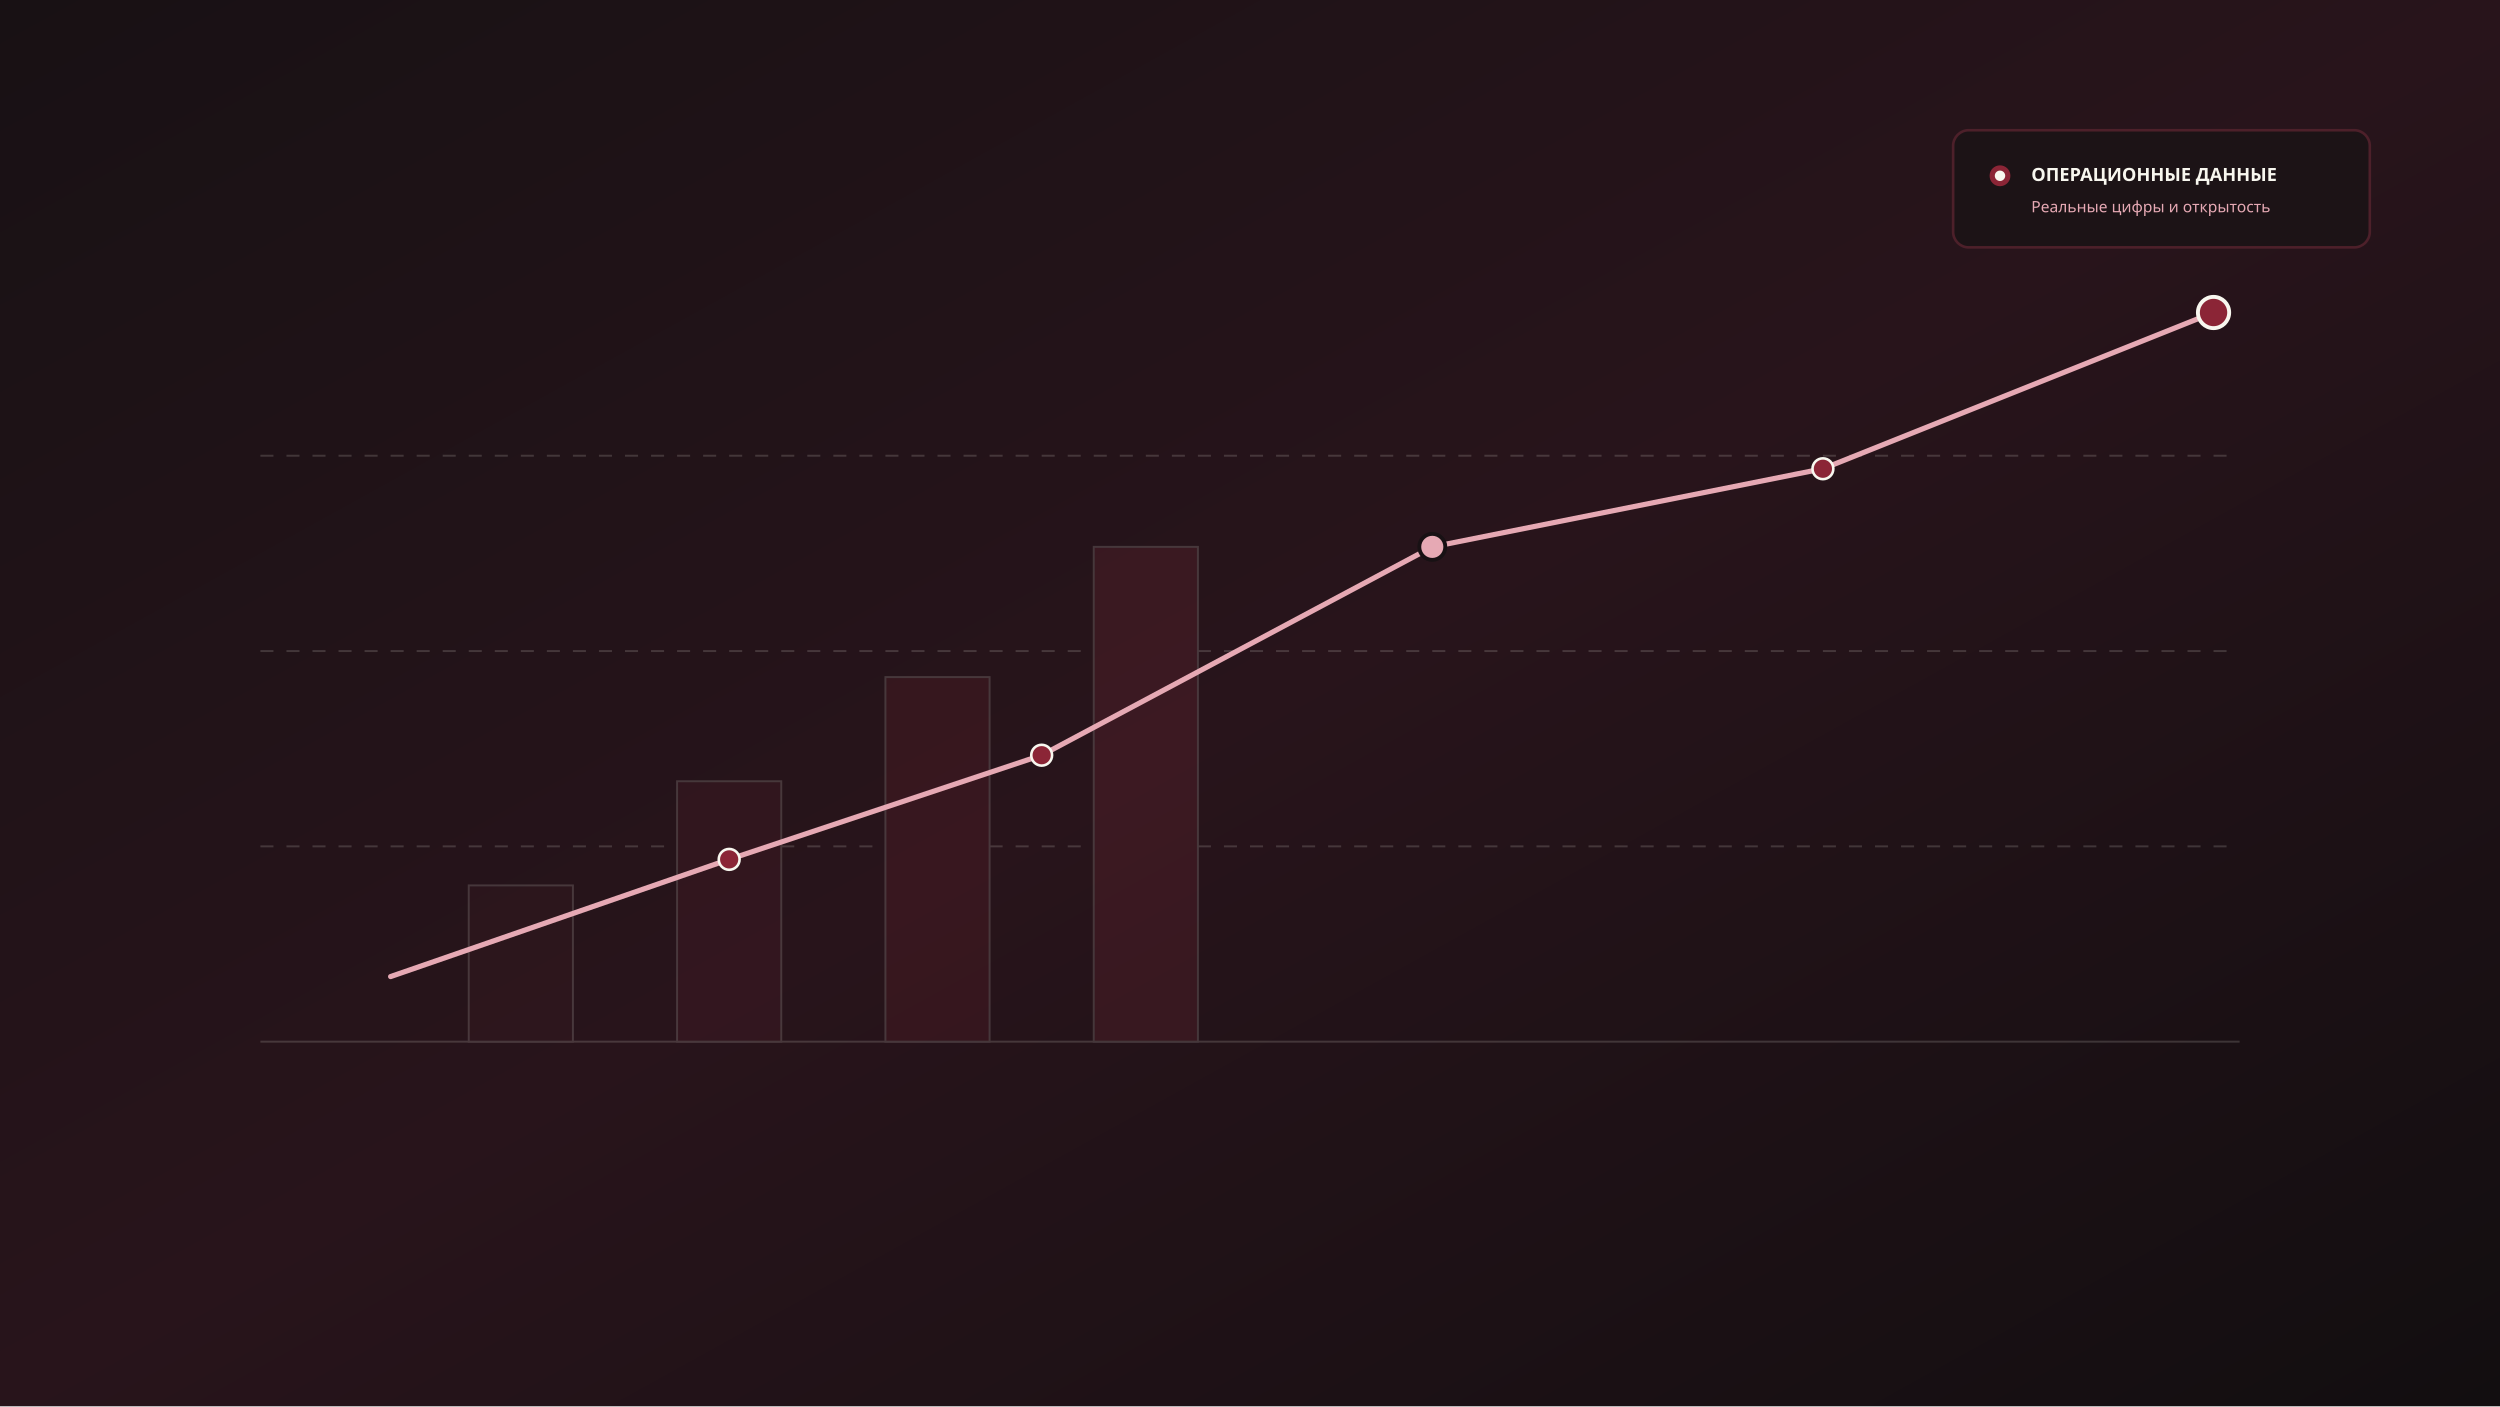
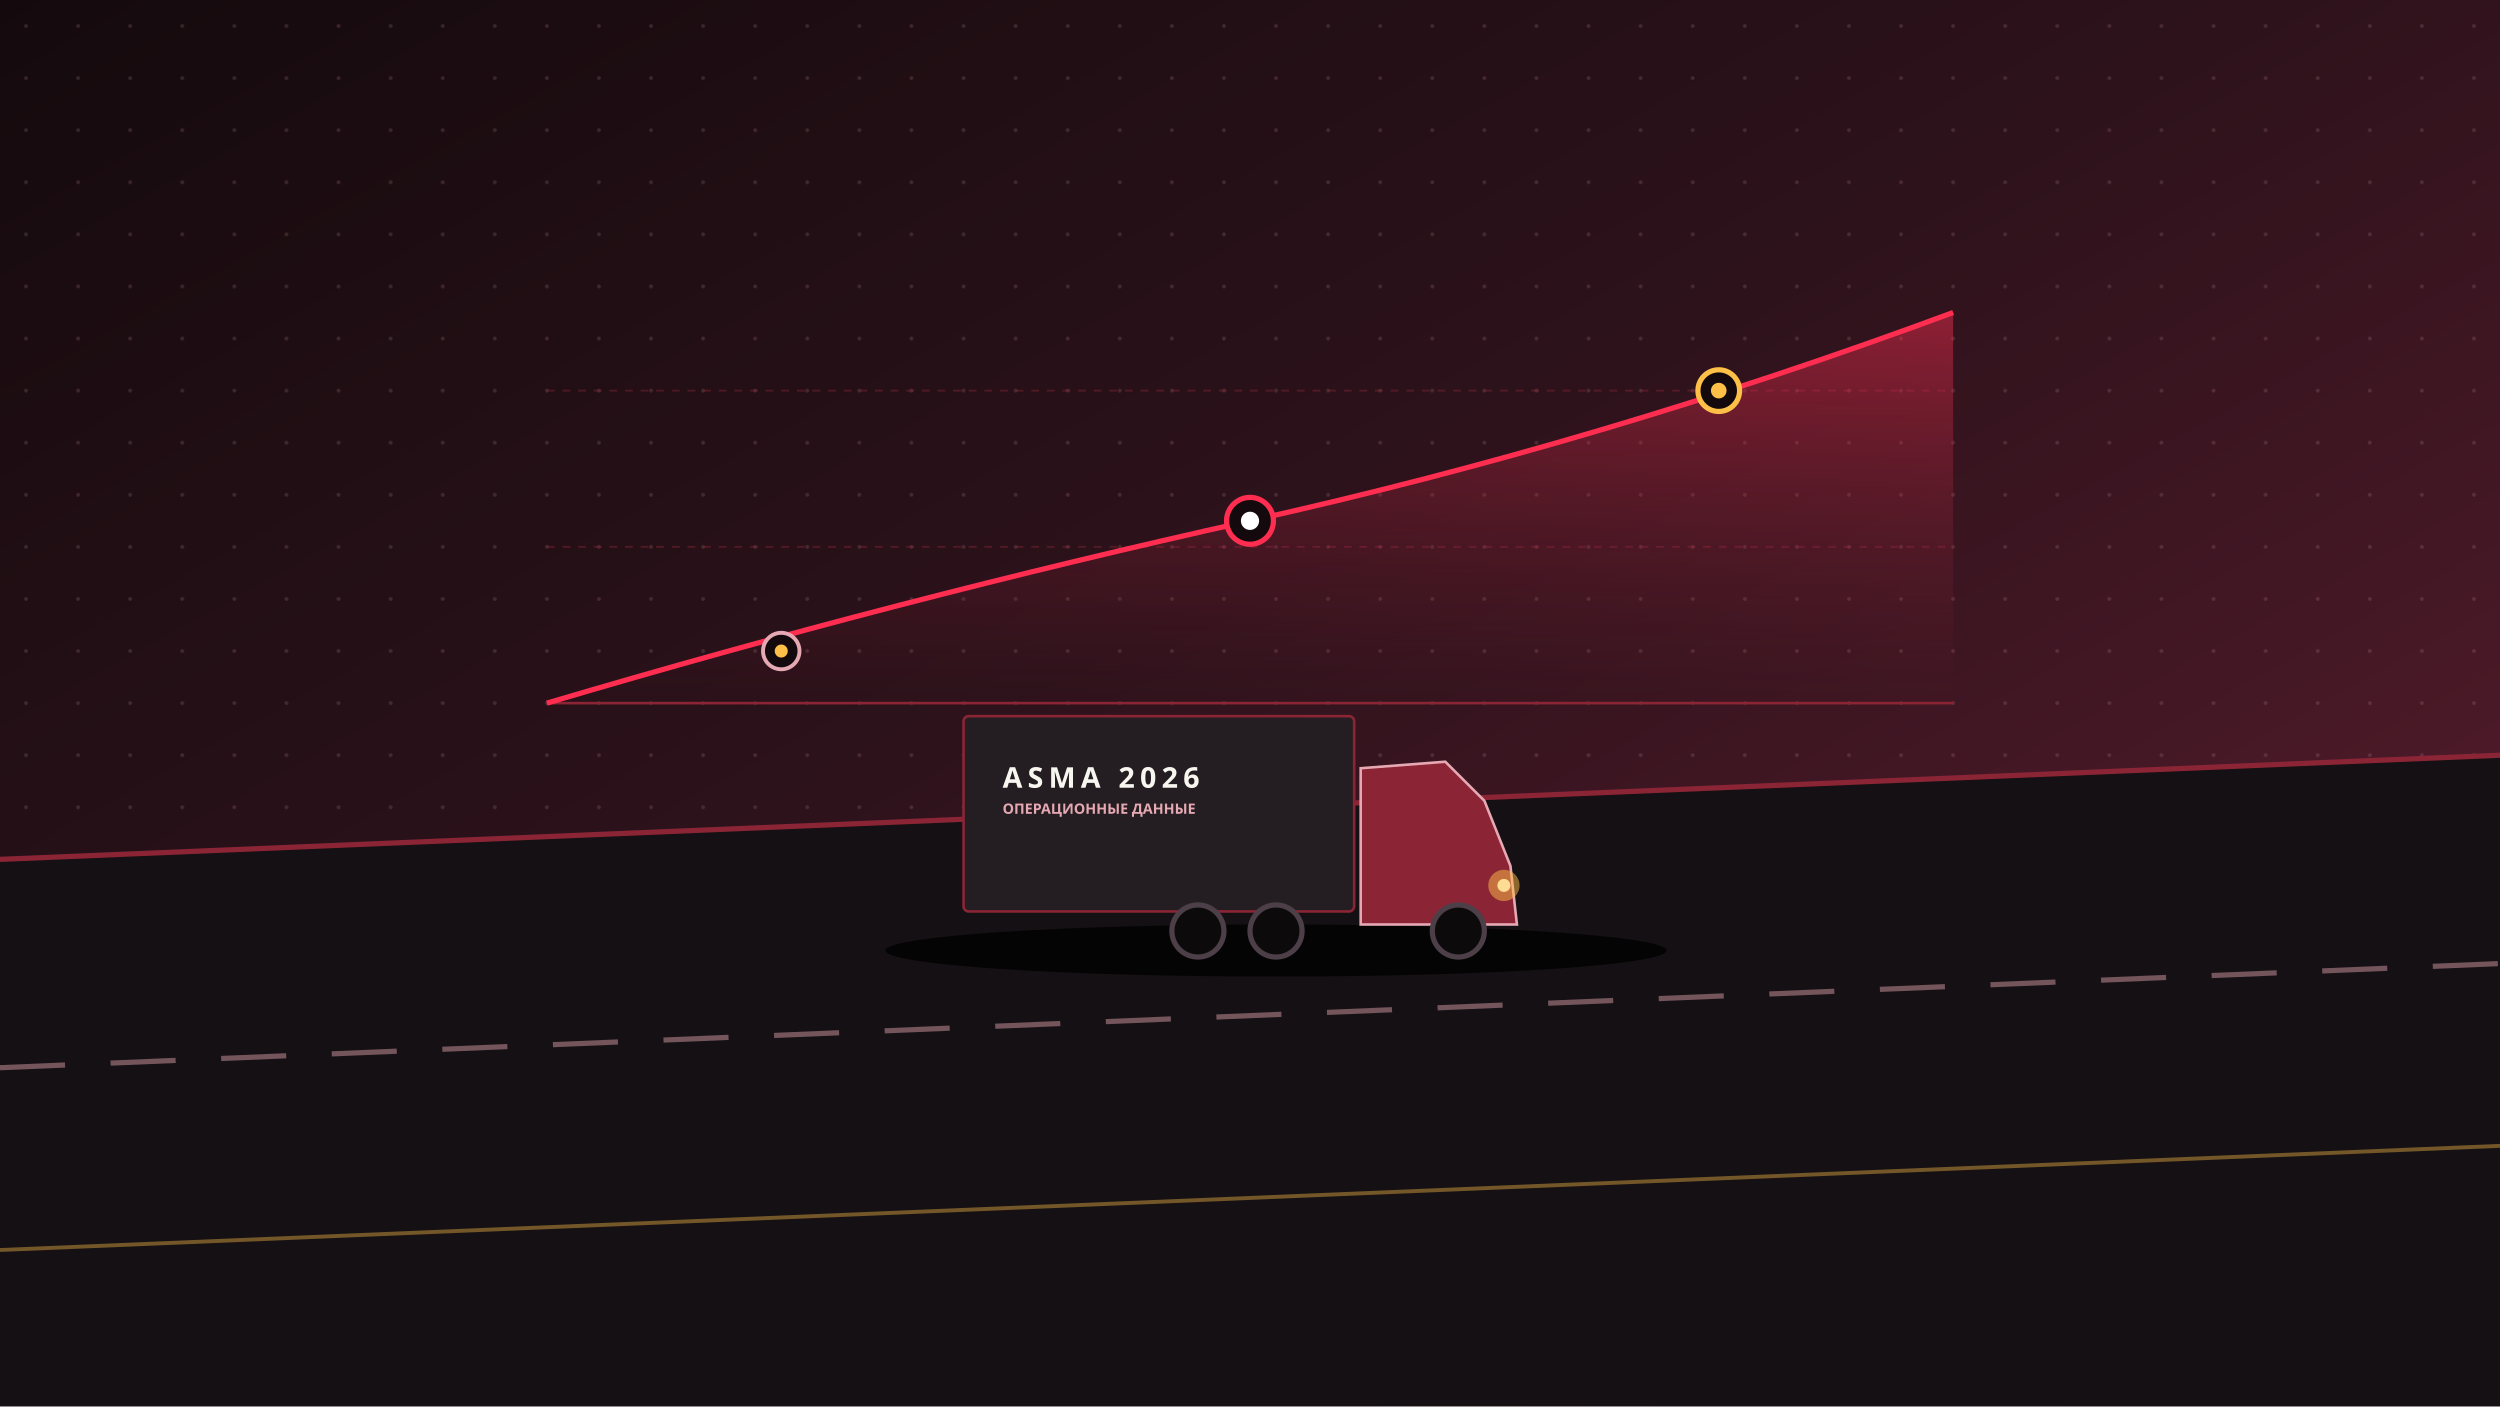
<svg xmlns="http://www.w3.org/2000/svg" width="1920" height="1080" viewBox="0 0 1920 1080" fill="none">
  <defs>
-     <linearGradient id="stat_sky" x1="0%" y1="0%" x2="100%" y2="100%">
-       <stop offset="0%" stop-color="#181114" />
-       <stop offset="50%" stop-color="#28141B" />
-       <stop offset="100%" stop-color="#120E10" />
+     <linearGradient id="stats_sky_c" x1="0%" y1="0%" x2="100%" y2="100%">
+       <stop offset="0%" stop-color="#140A0D" />
+       <stop offset="45%" stop-color="#2D121B" />
+       <stop offset="80%" stop-color="#4F1A29" />
+       <stop offset="100%" stop-color="#140A0E" />
+     </linearGradient>
+     <pattern id="stat_dots" width="40" height="40" patternUnits="userSpaceOnUse">
+       <circle cx="20" cy="20" r="1.5" fill="#E6A9B4" fill-opacity="0.16" />
+     </pattern>
+     <linearGradient id="chart_glow" x1="0%" y1="100%" x2="0%" y2="0%">
+       <stop offset="0%" stop-color="#8B2536" stop-opacity="0" />
+       <stop offset="100%" stop-color="#FF2E50" stop-opacity="0.45" />
    </linearGradient>
  </defs>
-   <rect width="1920" height="1080" fill="url(#stat_sky)" />
-   <g opacity="0.16" stroke="#F8F7EF" stroke-width="1.5">
-     <line x1="200" y1="800" x2="1720" y2="800" />
-     <line x1="200" y1="650" x2="1720" y2="650" stroke-dasharray="10 10" />
-     <line x1="200" y1="500" x2="1720" y2="500" stroke-dasharray="10 10" />
-     <line x1="200" y1="350" x2="1720" y2="350" stroke-dasharray="10 10" />
-     <rect x="360" y="680" width="80" height="120" fill="#4A1E27" />
-     <rect x="520" y="600" width="80" height="200" fill="#6A2230" />
-     <rect x="680" y="520" width="80" height="280" fill="#8B2536" />
-     <rect x="840" y="420" width="80" height="380" fill="#A33246" />
+   <rect width="1920" height="1080" fill="url(#stats_sky_c)" />
+   <rect width="1920" height="1080" fill="url(#stat_dots)" />
+   <g transform="translate(960, 420)">
+     <line x1="-540" y1="120" x2="540" y2="120" stroke="#8B2536" stroke-width="2" />
+     <line x1="-540" y1="0" x2="540" y2="0" stroke="#8B2536" stroke-width="1.5" stroke-dasharray="6 6" opacity="0.4" />
+     <line x1="-540" y1="-120" x2="540" y2="-120" stroke="#8B2536" stroke-width="1.5" stroke-dasharray="6 6" opacity="0.4" />
+     <path d="M -540 120 Q -270 40 0 -20 T 540 -180 L 540 120 Z" fill="url(#chart_glow)" />
+     <path d="M -540 120 Q -270 40 0 -20 T 540 -180" fill="none" stroke="#FF2E50" stroke-width="4" />
+     <circle cx="-360" cy="80" r="14" fill="#140A0D" stroke="#E6A9B4" stroke-width="3" />
+     <circle cx="-360" cy="80" r="5" fill="#FFC048" />
+     <circle cx="0" cy="-20" r="18" fill="#140A0D" stroke="#FF2E50" stroke-width="4" />
+     <circle cx="0" cy="-20" r="7" fill="#FFF" />
+     <circle cx="360" cy="-120" r="16" fill="#140A0D" stroke="#FFC048" stroke-width="4" />
+     <circle cx="360" cy="-120" r="6" fill="#FFC048" />
  </g>
-   <path d="M 300 750 L 560 660 L 800 580 L 1100 420 L 1400 360 L 1700 240" fill="none" stroke="#E6A9B4" stroke-width="4" stroke-linecap="round" />
-   <circle cx="560" cy="660" r="8" fill="#8B2536" stroke="#F8F7EF" stroke-width="2" />
-   <circle cx="800" cy="580" r="8" fill="#8B2536" stroke="#F8F7EF" stroke-width="2" />
-   <circle cx="1100" cy="420" r="10" fill="#E6A9B4" stroke="#181114" stroke-width="3" />
-   <circle cx="1400" cy="360" r="8" fill="#8B2536" stroke="#F8F7EF" stroke-width="2" />
-   <circle cx="1700" cy="240" r="12" fill="#8B2536" stroke="#F8F7EF" stroke-width="3" />
-   <g transform="translate(1500, 100)">
-     <rect width="320" height="90" rx="12" fill="#1C1316" stroke="#4D202A" stroke-width="2" />
-     <circle cx="36" cy="35" r="8" fill="#8B2536" />
-     <circle cx="36" cy="35" r="4" fill="#F8F7EF" />
-     <text x="60" y="39" fill="#F8F7EF" font-family="system-ui, sans-serif" font-size="14" font-weight="700">ОПЕРАЦИОННЫЕ ДАННЫЕ</text>
-     <text x="60" y="63" fill="#E6A9B4" font-family="system-ui, sans-serif" font-size="12">Реальные цифры и открытость</text>
+   <path d="M 0 660 Q 960 620 1920 580 L 1920 1080 L 0 1080 Z" fill="#151013" />
+   <path d="M 0 660 Q 960 620 1920 580" stroke="#8B2536" stroke-width="4" />
+   <path d="M 0 820 Q 960 780 1920 740" stroke="#E6A9B4" stroke-width="4" stroke-dasharray="50 35" opacity="0.45" />
+   <path d="M 0 960 Q 960 920 1920 880" stroke="#FFC048" stroke-width="3" opacity="0.4" />
+   <g transform="translate(740, 520)">
+     <ellipse cx="240" cy="210" rx="300" ry="20" fill="#030203" opacity="0.9" />
+     <rect x="0" y="30" width="300" height="150" rx="4" fill="#241E22" stroke="#8B2536" stroke-width="2" />
+     <text x="30" y="85" fill="#F8F7EF" font-family="system-ui, sans-serif" font-size="22" font-weight="900" letter-spacing="4">ASMA 2026</text>
+     <text x="30" y="105" fill="#E6A9B4" font-family="system-ui, sans-serif" font-size="11" font-weight="700">ОПЕРАЦИОННЫЕ ДАННЫЕ</text>
+     <path d="M305 70 L370 65 L400 95 L420 145 L425 190 L305 190 Z" fill="#8B2536" stroke="#E6A9B4" stroke-width="2" />
+     <circle cx="415" cy="160" r="5" fill="#FFF8E0" />
+     <circle cx="415" cy="160" r="12" fill="#FFC048" fill-opacity="0.5" />
+     <circle cx="180" cy="195" r="20" fill="#0C0A0B" stroke="#4D3F47" stroke-width="4" />
+     <circle cx="240" cy="195" r="20" fill="#0C0A0B" stroke="#4D3F47" stroke-width="4" />
+     <circle cx="380" cy="195" r="20" fill="#0C0A0B" stroke="#4D3F47" stroke-width="4" />
  </g>
</svg>
